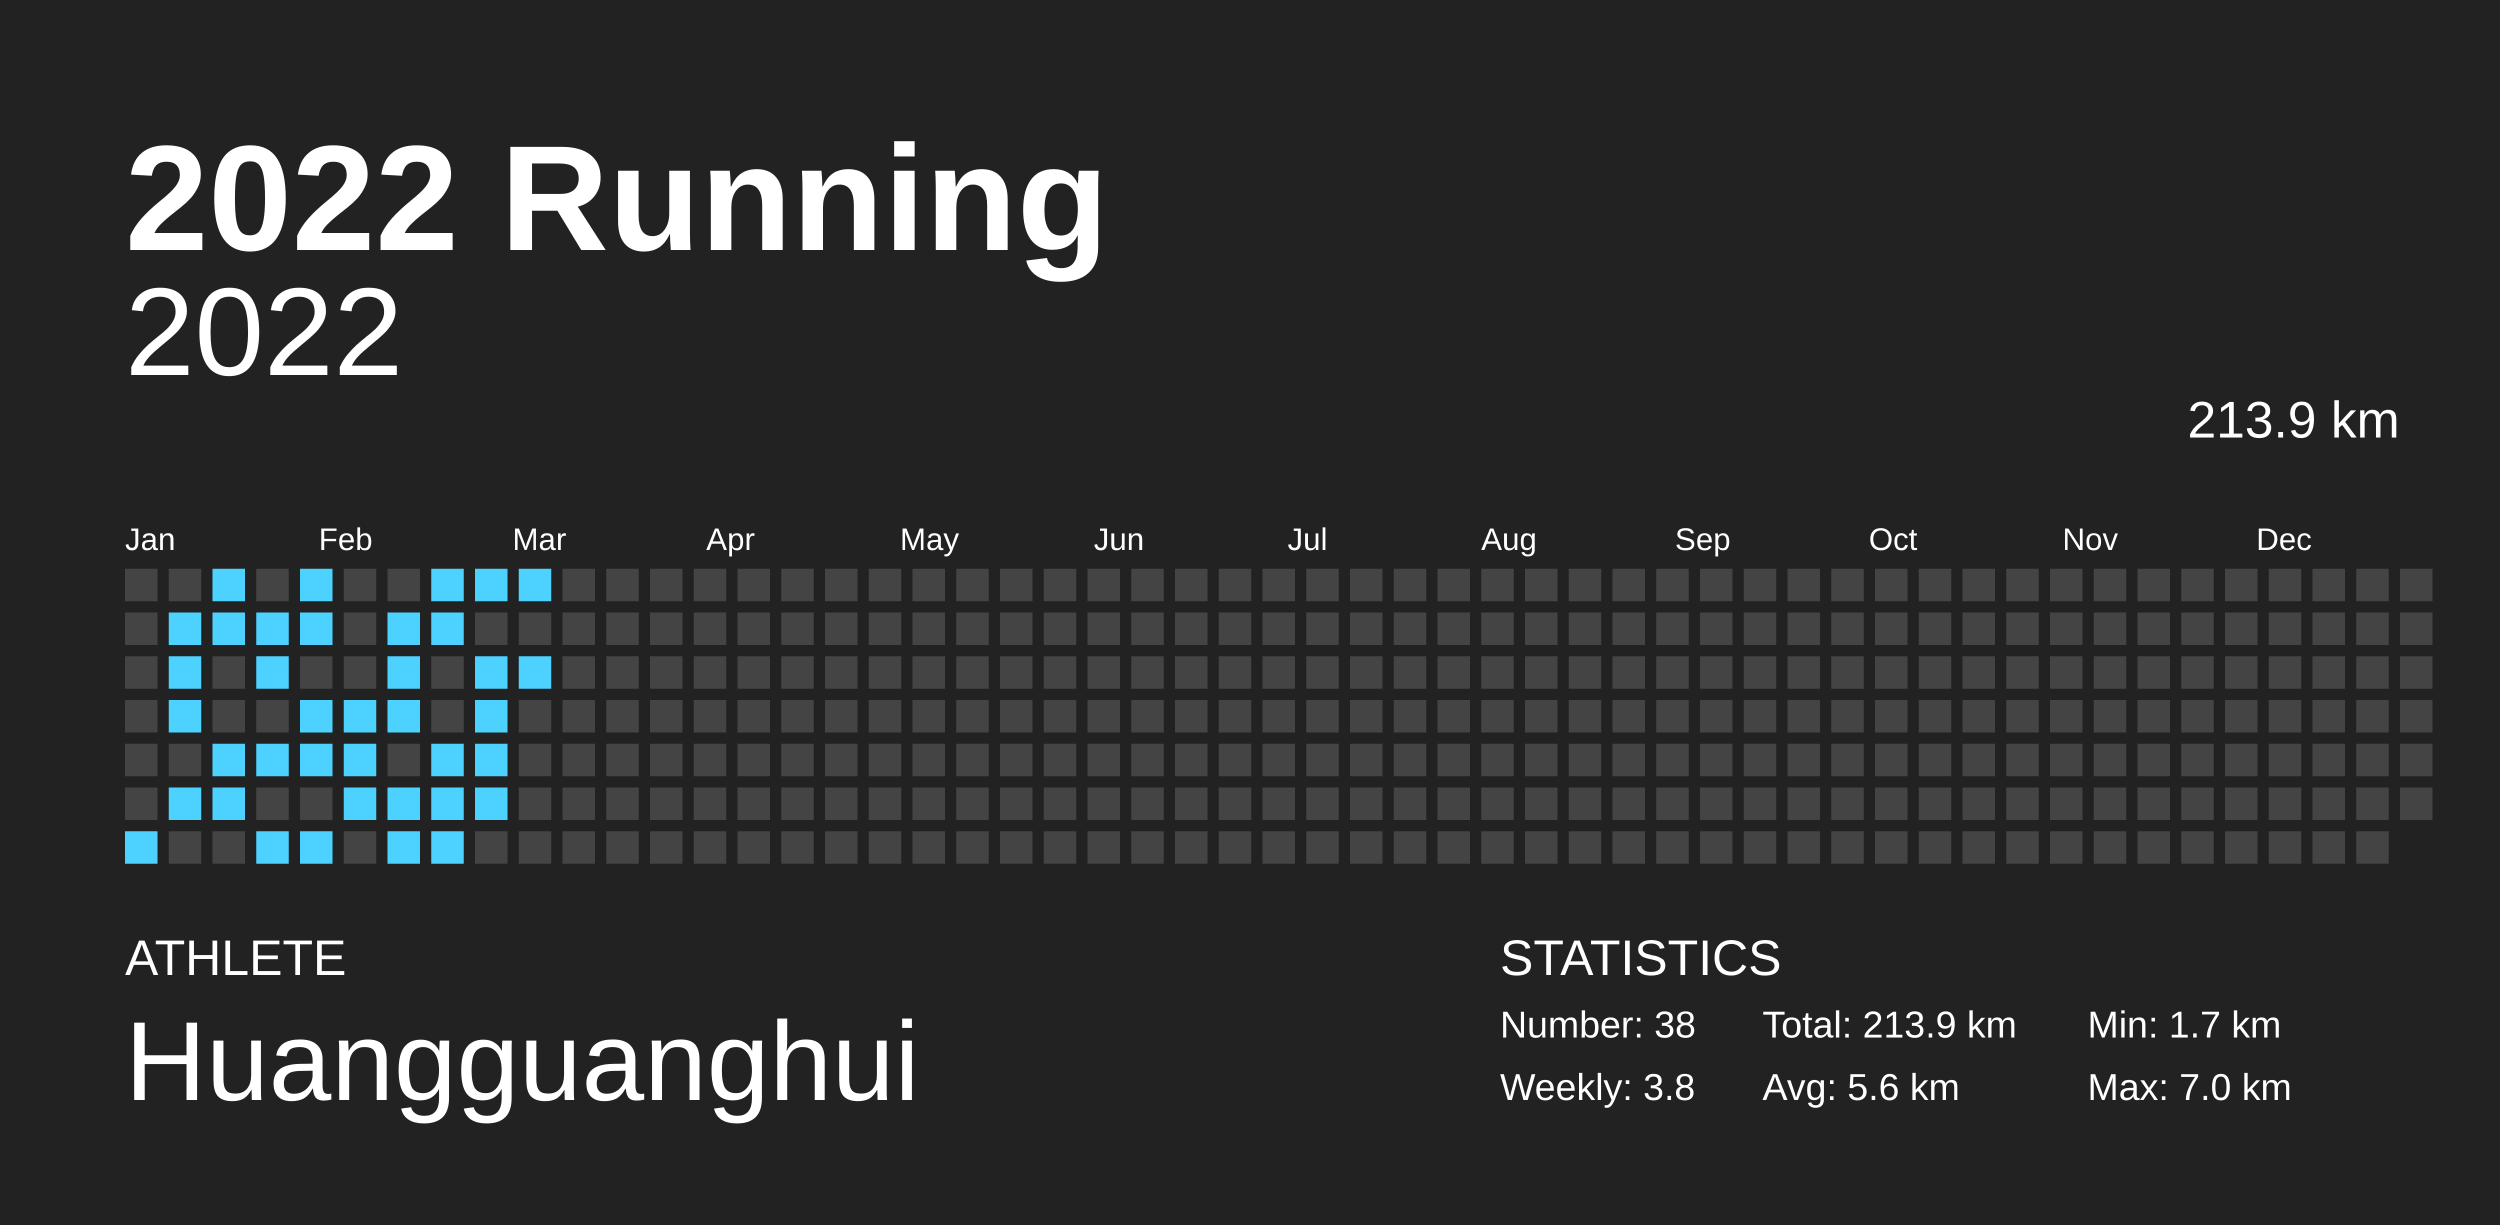
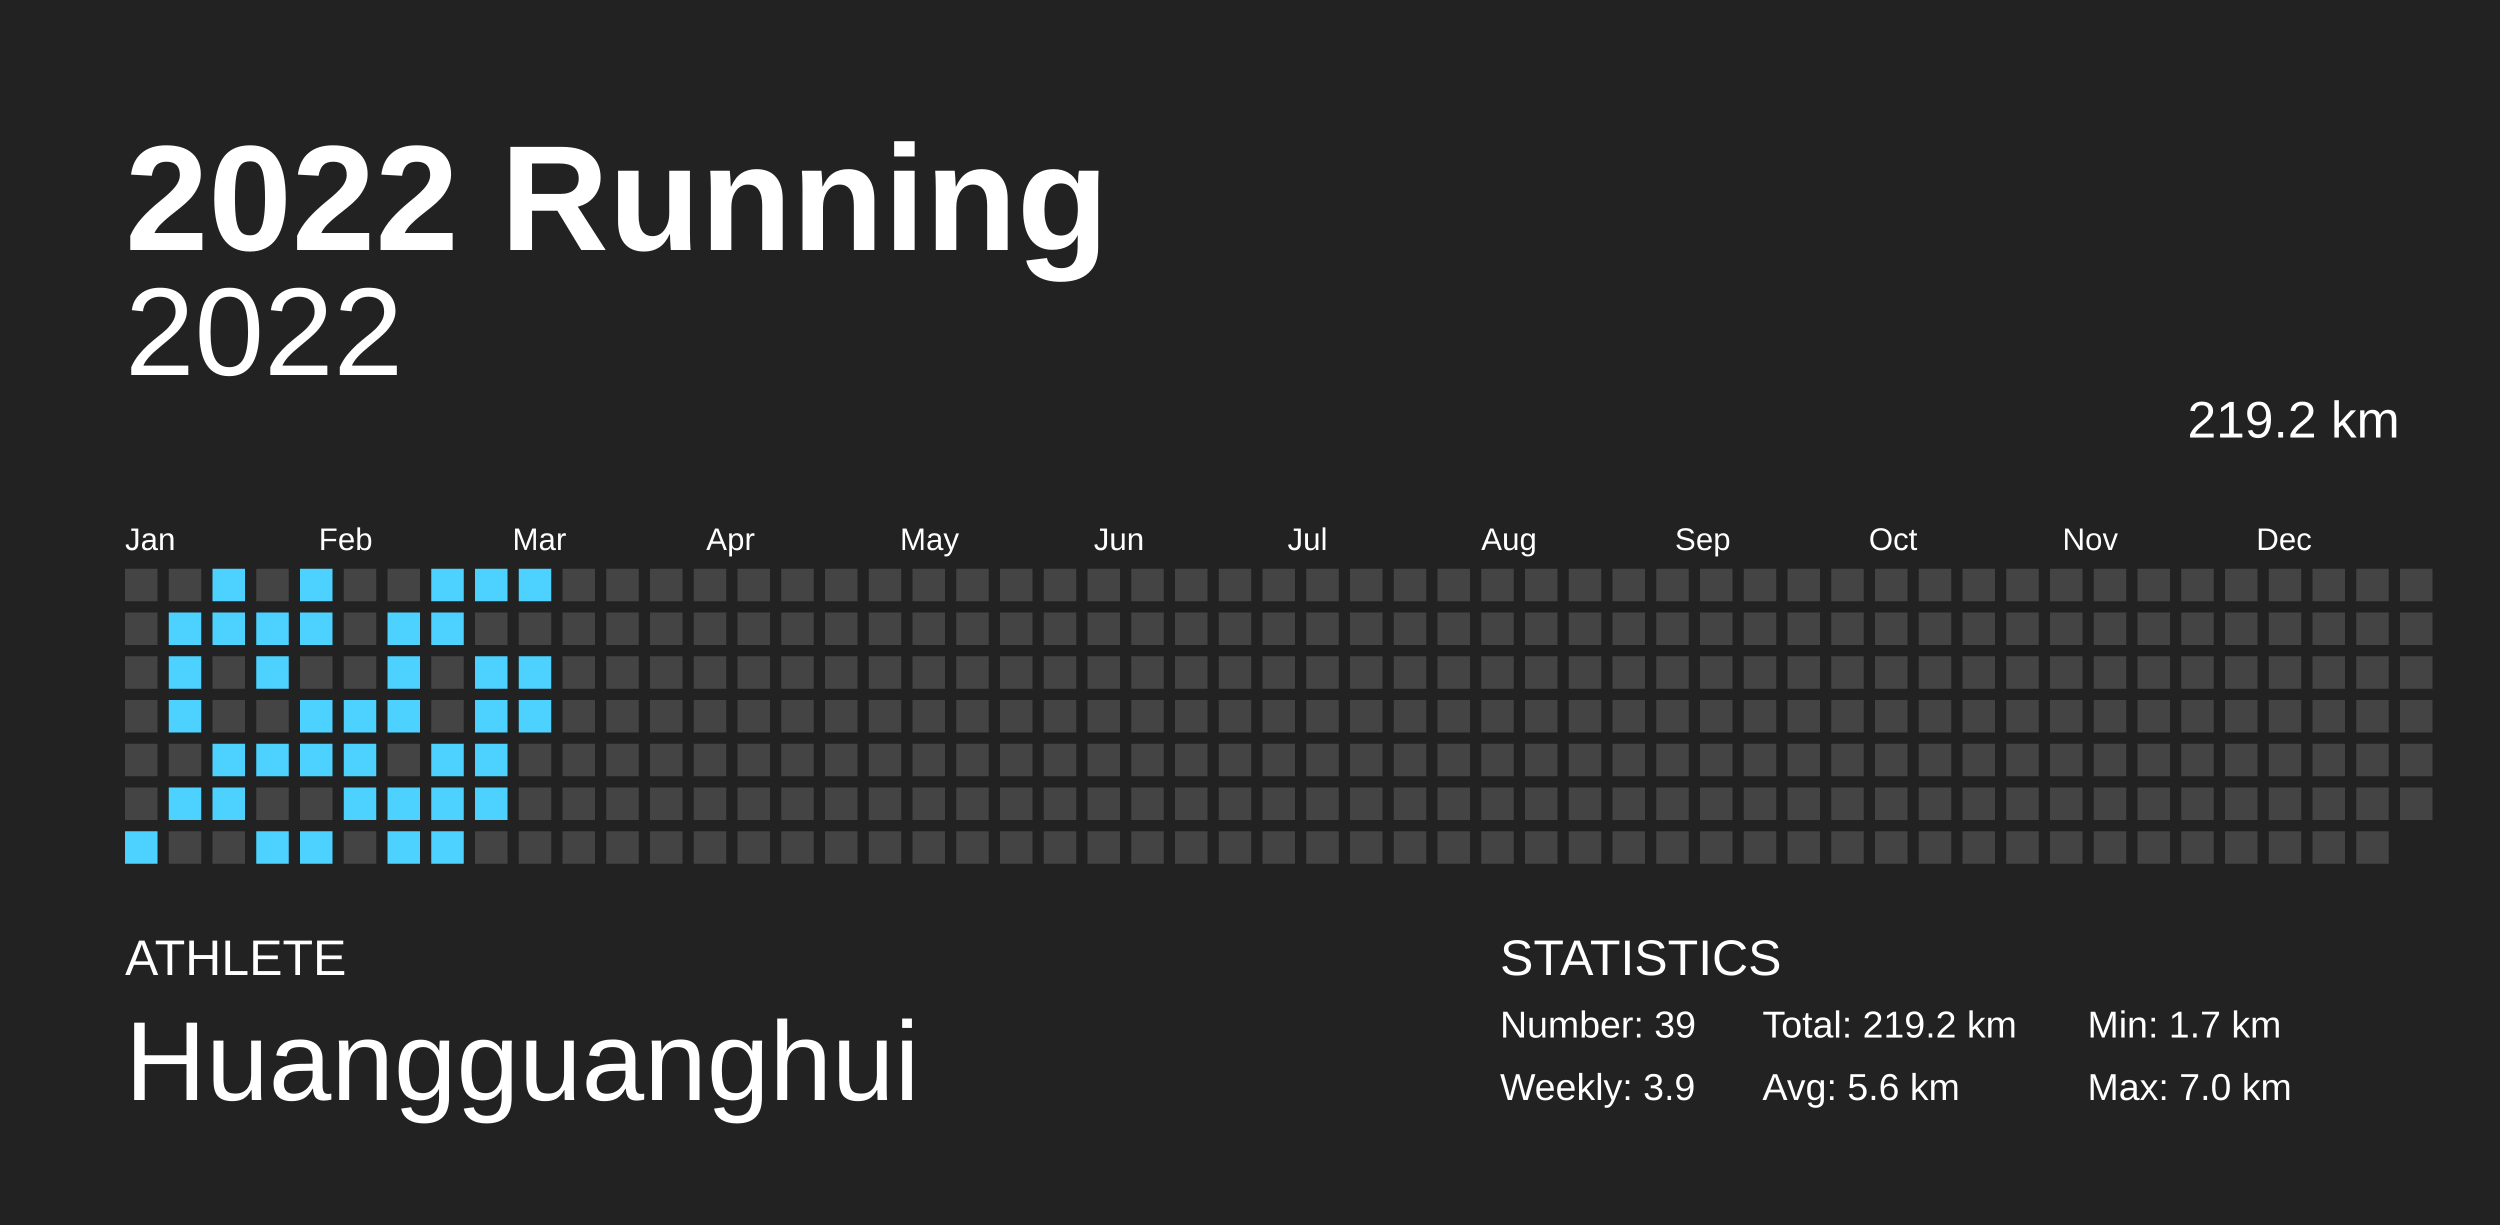
<svg xmlns="http://www.w3.org/2000/svg" baseProfile="full" height="98mm" version="1.1" viewBox="0,0,200,98" width="200mm">
  <defs />
  <rect fill="#222222" height="98" width="200" x="0" y="0" />
  <text fill="#FFFFFF" style="font-size:12px; font-family:Arial; font-weight:bold;" x="10" y="20">2022 Running</text>
  <text fill="#FFFFFF" style="font-size:4px; font-family:Arial" x="10" y="78">ATHLETE</text>
  <text fill="#FFFFFF" style="font-size:9px; font-family:Arial" x="10" y="88">Huangguanghui</text>
  <text fill="#FFFFFF" style="font-size:4px; font-family:Arial" x="120" y="78">STATISTICS</text>
-   <text fill="#FFFFFF" style="font-size:3px; font-family:Arial" x="120" y="83">Number: 38</text>
-   <text fill="#FFFFFF" style="font-size:3px; font-family:Arial" x="120" y="88">Weekly: 3.8</text>
-   <text fill="#FFFFFF" style="font-size:3px; font-family:Arial" x="141" y="83">Total: 213.9 km</text>
+   <text fill="#FFFFFF" style="font-size:3px; font-family:Arial" x="120" y="83">Number: 39</text>
+   <text fill="#FFFFFF" style="font-size:3px; font-family:Arial" x="120" y="88">Weekly: 3.9</text>
+   <text fill="#FFFFFF" style="font-size:3px; font-family:Arial" x="141" y="83">Total: 219.2 km</text>
  <text fill="#FFFFFF" style="font-size:3px; font-family:Arial" x="141" y="88">Avg: 5.6 km</text>
  <text fill="#FFFFFF" style="font-size:3px; font-family:Arial" x="167" y="83">Min: 1.7 km</text>
  <text fill="#FFFFFF" style="font-size:3px; font-family:Arial" x="167" y="88">Max: 7.0 km</text>
  <text alignment-baseline="hanging" fill="#FFFFFF" style="font-size:10.0px; font-family:Arial;" x="10" y="30">2022</text>
-   <text alignment-baseline="hanging" fill="#FFFFFF" style="font-size:4.125px; font-family:Arial;" x="175" y="35">213.9 km</text>
+   <text alignment-baseline="hanging" fill="#FFFFFF" style="font-size:4.125px; font-family:Arial;" x="175" y="35">219.2 km</text>
  <text fill="#FFFFFF" style="font-size:2.5px; font-family:Arial" x="10.0" y="44">Jan</text>
  <text fill="#FFFFFF" style="font-size:2.5px; font-family:Arial" x="25.5" y="44">Feb</text>
  <text fill="#FFFFFF" style="font-size:2.5px; font-family:Arial" x="41.0" y="44">Mar</text>
  <text fill="#FFFFFF" style="font-size:2.5px; font-family:Arial" x="56.5" y="44">Apr</text>
  <text fill="#FFFFFF" style="font-size:2.5px; font-family:Arial" x="72.0" y="44">May</text>
  <text fill="#FFFFFF" style="font-size:2.5px; font-family:Arial" x="87.5" y="44">Jun</text>
  <text fill="#FFFFFF" style="font-size:2.5px; font-family:Arial" x="103.0" y="44">Jul</text>
  <text fill="#FFFFFF" style="font-size:2.5px; font-family:Arial" x="118.5" y="44">Aug</text>
  <text fill="#FFFFFF" style="font-size:2.5px; font-family:Arial" x="134.0" y="44">Sep</text>
  <text fill="#FFFFFF" style="font-size:2.5px; font-family:Arial" x="149.5" y="44">Oct</text>
  <text fill="#FFFFFF" style="font-size:2.5px; font-family:Arial" x="165.0" y="44">Nov</text>
  <text fill="#FFFFFF" style="font-size:2.5px; font-family:Arial" x="180.5" y="44">Dec</text>
  <rect fill="#444444" height="2.6" width="2.6" x="10.0" y="45.5" />
  <rect fill="#444444" height="2.6" width="2.6" x="10.0" y="49.0" />
  <rect fill="#444444" height="2.6" width="2.6" x="10.0" y="52.5" />
  <rect fill="#444444" height="2.6" width="2.6" x="10.0" y="56.0" />
  <rect fill="#444444" height="2.6" width="2.6" x="10.0" y="59.5" />
  <rect fill="#444444" height="2.6" width="2.6" x="10.0" y="63.0" />
  <rect fill="#4dd2ff" height="2.6" width="2.6" x="10.0" y="66.5" />
  <rect fill="#444444" height="2.6" width="2.6" x="13.5" y="45.5" />
  <rect fill="#4dd2ff" height="2.6" width="2.6" x="13.5" y="49.0" />
  <rect fill="#4dd2ff" height="2.6" width="2.6" x="13.5" y="52.5" />
  <rect fill="#4dd2ff" height="2.6" width="2.6" x="13.5" y="56.0" />
  <rect fill="#444444" height="2.6" width="2.6" x="13.5" y="59.5" />
  <rect fill="#4dd2ff" height="2.6" width="2.6" x="13.5" y="63.0" />
  <rect fill="#444444" height="2.6" width="2.6" x="13.5" y="66.5" />
  <rect fill="#4dd2ff" height="2.6" width="2.6" x="17.0" y="45.5" />
  <rect fill="#4dd2ff" height="2.6" width="2.6" x="17.0" y="49.0" />
  <rect fill="#444444" height="2.6" width="2.6" x="17.0" y="52.5" />
  <rect fill="#444444" height="2.6" width="2.6" x="17.0" y="56.0" />
  <rect fill="#4dd2ff" height="2.6" width="2.6" x="17.0" y="59.5" />
  <rect fill="#4dd2ff" height="2.6" width="2.6" x="17.0" y="63.0" />
  <rect fill="#444444" height="2.6" width="2.6" x="17.0" y="66.5" />
  <rect fill="#444444" height="2.6" width="2.6" x="20.5" y="45.5" />
  <rect fill="#4dd2ff" height="2.6" width="2.6" x="20.5" y="49.0" />
  <rect fill="#4dd2ff" height="2.6" width="2.6" x="20.5" y="52.5" />
  <rect fill="#444444" height="2.6" width="2.6" x="20.5" y="56.0" />
  <rect fill="#4dd2ff" height="2.6" width="2.6" x="20.5" y="59.5" />
  <rect fill="#444444" height="2.6" width="2.6" x="20.5" y="63.0" />
  <rect fill="#4dd2ff" height="2.6" width="2.6" x="20.5" y="66.5" />
  <rect fill="#4dd2ff" height="2.6" width="2.6" x="24.0" y="45.5" />
  <rect fill="#4dd2ff" height="2.6" width="2.6" x="24.0" y="49.0" />
  <rect fill="#444444" height="2.6" width="2.6" x="24.0" y="52.5" />
  <rect fill="#4dd2ff" height="2.6" width="2.6" x="24.0" y="56.0" />
  <rect fill="#4dd2ff" height="2.6" width="2.6" x="24.0" y="59.5" />
  <rect fill="#444444" height="2.6" width="2.6" x="24.0" y="63.0" />
  <rect fill="#4dd2ff" height="2.6" width="2.6" x="24.0" y="66.5" />
  <rect fill="#444444" height="2.6" width="2.6" x="27.5" y="45.5" />
  <rect fill="#444444" height="2.6" width="2.6" x="27.5" y="49.0" />
  <rect fill="#444444" height="2.6" width="2.6" x="27.5" y="52.5" />
  <rect fill="#4dd2ff" height="2.6" width="2.6" x="27.5" y="56.0" />
  <rect fill="#4dd2ff" height="2.6" width="2.6" x="27.5" y="59.5" />
  <rect fill="#4dd2ff" height="2.6" width="2.6" x="27.5" y="63.0" />
  <rect fill="#444444" height="2.6" width="2.6" x="27.5" y="66.5" />
  <rect fill="#444444" height="2.6" width="2.6" x="31.0" y="45.5" />
  <rect fill="#4dd2ff" height="2.6" width="2.6" x="31.0" y="49.0" />
  <rect fill="#4dd2ff" height="2.6" width="2.6" x="31.0" y="52.5" />
  <rect fill="#4dd2ff" height="2.6" width="2.6" x="31.0" y="56.0" />
  <rect fill="#444444" height="2.6" width="2.6" x="31.0" y="59.5" />
  <rect fill="#4dd2ff" height="2.6" width="2.6" x="31.0" y="63.0" />
  <rect fill="#4dd2ff" height="2.6" width="2.6" x="31.0" y="66.5" />
  <rect fill="#4dd2ff" height="2.6" width="2.6" x="34.5" y="45.5" />
  <rect fill="#4dd2ff" height="2.6" width="2.6" x="34.5" y="49.0" />
  <rect fill="#444444" height="2.6" width="2.6" x="34.5" y="52.5" />
  <rect fill="#444444" height="2.6" width="2.6" x="34.5" y="56.0" />
  <rect fill="#4dd2ff" height="2.6" width="2.6" x="34.5" y="59.5" />
  <rect fill="#4dd2ff" height="2.6" width="2.6" x="34.5" y="63.0" />
  <rect fill="#4dd2ff" height="2.6" width="2.6" x="34.5" y="66.5" />
  <rect fill="#4dd2ff" height="2.6" width="2.6" x="38.0" y="45.5" />
  <rect fill="#444444" height="2.6" width="2.6" x="38.0" y="49.0" />
  <rect fill="#4dd2ff" height="2.6" width="2.6" x="38.0" y="52.5" />
  <rect fill="#4dd2ff" height="2.6" width="2.6" x="38.0" y="56.0" />
  <rect fill="#4dd2ff" height="2.6" width="2.6" x="38.0" y="59.5" />
  <rect fill="#4dd2ff" height="2.6" width="2.6" x="38.0" y="63.0" />
  <rect fill="#444444" height="2.6" width="2.6" x="38.0" y="66.5" />
  <rect fill="#4dd2ff" height="2.6" width="2.6" x="41.5" y="45.5" />
  <rect fill="#444444" height="2.6" width="2.6" x="41.5" y="49.0" />
  <rect fill="#4dd2ff" height="2.6" width="2.6" x="41.5" y="52.5" />
-   <rect fill="#444444" height="2.6" width="2.6" x="41.5" y="56.0" />
+   <rect fill="#4dd2ff" height="2.6" width="2.6" x="41.5" y="56.0" />
  <rect fill="#444444" height="2.6" width="2.6" x="41.5" y="59.5" />
  <rect fill="#444444" height="2.6" width="2.6" x="41.5" y="63.0" />
  <rect fill="#444444" height="2.6" width="2.6" x="41.5" y="66.5" />
  <rect fill="#444444" height="2.6" width="2.6" x="45.0" y="45.5" />
  <rect fill="#444444" height="2.6" width="2.6" x="45.0" y="49.0" />
  <rect fill="#444444" height="2.6" width="2.6" x="45.0" y="52.5" />
  <rect fill="#444444" height="2.6" width="2.6" x="45.0" y="56.0" />
  <rect fill="#444444" height="2.6" width="2.6" x="45.0" y="59.5" />
  <rect fill="#444444" height="2.6" width="2.6" x="45.0" y="63.0" />
  <rect fill="#444444" height="2.6" width="2.6" x="45.0" y="66.5" />
  <rect fill="#444444" height="2.6" width="2.6" x="48.5" y="45.5" />
  <rect fill="#444444" height="2.6" width="2.6" x="48.5" y="49.0" />
  <rect fill="#444444" height="2.6" width="2.6" x="48.5" y="52.5" />
  <rect fill="#444444" height="2.6" width="2.6" x="48.5" y="56.0" />
  <rect fill="#444444" height="2.6" width="2.6" x="48.5" y="59.5" />
  <rect fill="#444444" height="2.6" width="2.6" x="48.5" y="63.0" />
  <rect fill="#444444" height="2.6" width="2.6" x="48.5" y="66.5" />
  <rect fill="#444444" height="2.6" width="2.6" x="52.0" y="45.5" />
  <rect fill="#444444" height="2.6" width="2.6" x="52.0" y="49.0" />
  <rect fill="#444444" height="2.6" width="2.6" x="52.0" y="52.5" />
  <rect fill="#444444" height="2.6" width="2.6" x="52.0" y="56.0" />
  <rect fill="#444444" height="2.6" width="2.6" x="52.0" y="59.5" />
  <rect fill="#444444" height="2.6" width="2.6" x="52.0" y="63.0" />
  <rect fill="#444444" height="2.6" width="2.6" x="52.0" y="66.5" />
  <rect fill="#444444" height="2.6" width="2.6" x="55.5" y="45.5" />
  <rect fill="#444444" height="2.6" width="2.6" x="55.5" y="49.0" />
  <rect fill="#444444" height="2.6" width="2.6" x="55.5" y="52.5" />
  <rect fill="#444444" height="2.6" width="2.6" x="55.5" y="56.0" />
  <rect fill="#444444" height="2.6" width="2.6" x="55.5" y="59.5" />
  <rect fill="#444444" height="2.6" width="2.6" x="55.5" y="63.0" />
  <rect fill="#444444" height="2.6" width="2.6" x="55.5" y="66.5" />
  <rect fill="#444444" height="2.6" width="2.6" x="59.0" y="45.5" />
  <rect fill="#444444" height="2.6" width="2.6" x="59.0" y="49.0" />
  <rect fill="#444444" height="2.6" width="2.6" x="59.0" y="52.5" />
  <rect fill="#444444" height="2.6" width="2.6" x="59.0" y="56.0" />
  <rect fill="#444444" height="2.6" width="2.6" x="59.0" y="59.5" />
  <rect fill="#444444" height="2.6" width="2.6" x="59.0" y="63.0" />
  <rect fill="#444444" height="2.6" width="2.6" x="59.0" y="66.5" />
  <rect fill="#444444" height="2.6" width="2.6" x="62.5" y="45.5" />
  <rect fill="#444444" height="2.6" width="2.6" x="62.5" y="49.0" />
  <rect fill="#444444" height="2.6" width="2.6" x="62.5" y="52.5" />
  <rect fill="#444444" height="2.6" width="2.6" x="62.5" y="56.0" />
  <rect fill="#444444" height="2.6" width="2.6" x="62.5" y="59.5" />
  <rect fill="#444444" height="2.6" width="2.6" x="62.5" y="63.0" />
  <rect fill="#444444" height="2.6" width="2.6" x="62.5" y="66.5" />
  <rect fill="#444444" height="2.6" width="2.6" x="66.0" y="45.5" />
  <rect fill="#444444" height="2.6" width="2.6" x="66.0" y="49.0" />
  <rect fill="#444444" height="2.6" width="2.6" x="66.0" y="52.5" />
  <rect fill="#444444" height="2.6" width="2.6" x="66.0" y="56.0" />
  <rect fill="#444444" height="2.6" width="2.6" x="66.0" y="59.5" />
  <rect fill="#444444" height="2.6" width="2.6" x="66.0" y="63.0" />
  <rect fill="#444444" height="2.6" width="2.6" x="66.0" y="66.5" />
  <rect fill="#444444" height="2.6" width="2.6" x="69.5" y="45.5" />
  <rect fill="#444444" height="2.6" width="2.6" x="69.5" y="49.0" />
  <rect fill="#444444" height="2.6" width="2.6" x="69.5" y="52.5" />
  <rect fill="#444444" height="2.6" width="2.6" x="69.5" y="56.0" />
  <rect fill="#444444" height="2.6" width="2.6" x="69.5" y="59.5" />
  <rect fill="#444444" height="2.6" width="2.6" x="69.5" y="63.0" />
  <rect fill="#444444" height="2.6" width="2.6" x="69.5" y="66.5" />
  <rect fill="#444444" height="2.6" width="2.6" x="73.0" y="45.5" />
  <rect fill="#444444" height="2.6" width="2.6" x="73.0" y="49.0" />
  <rect fill="#444444" height="2.6" width="2.6" x="73.0" y="52.5" />
  <rect fill="#444444" height="2.6" width="2.6" x="73.0" y="56.0" />
  <rect fill="#444444" height="2.6" width="2.6" x="73.0" y="59.5" />
  <rect fill="#444444" height="2.6" width="2.6" x="73.0" y="63.0" />
  <rect fill="#444444" height="2.6" width="2.6" x="73.0" y="66.5" />
  <rect fill="#444444" height="2.6" width="2.6" x="76.5" y="45.5" />
  <rect fill="#444444" height="2.6" width="2.6" x="76.5" y="49.0" />
  <rect fill="#444444" height="2.6" width="2.6" x="76.5" y="52.5" />
  <rect fill="#444444" height="2.6" width="2.6" x="76.5" y="56.0" />
  <rect fill="#444444" height="2.6" width="2.6" x="76.5" y="59.5" />
  <rect fill="#444444" height="2.6" width="2.6" x="76.5" y="63.0" />
  <rect fill="#444444" height="2.6" width="2.6" x="76.5" y="66.5" />
  <rect fill="#444444" height="2.6" width="2.6" x="80.0" y="45.5" />
  <rect fill="#444444" height="2.6" width="2.6" x="80.0" y="49.0" />
  <rect fill="#444444" height="2.6" width="2.6" x="80.0" y="52.5" />
  <rect fill="#444444" height="2.6" width="2.6" x="80.0" y="56.0" />
  <rect fill="#444444" height="2.6" width="2.6" x="80.0" y="59.5" />
  <rect fill="#444444" height="2.6" width="2.6" x="80.0" y="63.0" />
  <rect fill="#444444" height="2.6" width="2.6" x="80.0" y="66.5" />
  <rect fill="#444444" height="2.6" width="2.6" x="83.5" y="45.5" />
  <rect fill="#444444" height="2.6" width="2.6" x="83.5" y="49.0" />
  <rect fill="#444444" height="2.6" width="2.6" x="83.5" y="52.5" />
  <rect fill="#444444" height="2.6" width="2.6" x="83.5" y="56.0" />
  <rect fill="#444444" height="2.6" width="2.6" x="83.5" y="59.5" />
  <rect fill="#444444" height="2.6" width="2.6" x="83.5" y="63.0" />
  <rect fill="#444444" height="2.6" width="2.6" x="83.5" y="66.5" />
  <rect fill="#444444" height="2.6" width="2.6" x="87.0" y="45.5" />
  <rect fill="#444444" height="2.6" width="2.6" x="87.0" y="49.0" />
  <rect fill="#444444" height="2.6" width="2.6" x="87.0" y="52.5" />
  <rect fill="#444444" height="2.6" width="2.6" x="87.0" y="56.0" />
  <rect fill="#444444" height="2.6" width="2.6" x="87.0" y="59.5" />
  <rect fill="#444444" height="2.6" width="2.6" x="87.0" y="63.0" />
  <rect fill="#444444" height="2.6" width="2.6" x="87.0" y="66.5" />
  <rect fill="#444444" height="2.6" width="2.6" x="90.5" y="45.5" />
  <rect fill="#444444" height="2.6" width="2.6" x="90.5" y="49.0" />
  <rect fill="#444444" height="2.6" width="2.6" x="90.5" y="52.5" />
  <rect fill="#444444" height="2.6" width="2.6" x="90.5" y="56.0" />
  <rect fill="#444444" height="2.6" width="2.6" x="90.5" y="59.5" />
  <rect fill="#444444" height="2.6" width="2.6" x="90.5" y="63.0" />
  <rect fill="#444444" height="2.6" width="2.6" x="90.5" y="66.5" />
  <rect fill="#444444" height="2.6" width="2.6" x="94.0" y="45.5" />
  <rect fill="#444444" height="2.6" width="2.6" x="94.0" y="49.0" />
  <rect fill="#444444" height="2.6" width="2.6" x="94.0" y="52.5" />
  <rect fill="#444444" height="2.6" width="2.6" x="94.0" y="56.0" />
  <rect fill="#444444" height="2.6" width="2.6" x="94.0" y="59.5" />
  <rect fill="#444444" height="2.6" width="2.6" x="94.0" y="63.0" />
  <rect fill="#444444" height="2.6" width="2.6" x="94.0" y="66.5" />
  <rect fill="#444444" height="2.6" width="2.6" x="97.5" y="45.5" />
  <rect fill="#444444" height="2.6" width="2.6" x="97.5" y="49.0" />
  <rect fill="#444444" height="2.6" width="2.6" x="97.5" y="52.5" />
  <rect fill="#444444" height="2.6" width="2.6" x="97.5" y="56.0" />
  <rect fill="#444444" height="2.6" width="2.6" x="97.5" y="59.5" />
  <rect fill="#444444" height="2.6" width="2.6" x="97.5" y="63.0" />
  <rect fill="#444444" height="2.6" width="2.6" x="97.5" y="66.5" />
  <rect fill="#444444" height="2.6" width="2.6" x="101.0" y="45.5" />
  <rect fill="#444444" height="2.6" width="2.6" x="101.0" y="49.0" />
  <rect fill="#444444" height="2.6" width="2.6" x="101.0" y="52.5" />
  <rect fill="#444444" height="2.6" width="2.6" x="101.0" y="56.0" />
  <rect fill="#444444" height="2.6" width="2.6" x="101.0" y="59.5" />
  <rect fill="#444444" height="2.6" width="2.6" x="101.0" y="63.0" />
  <rect fill="#444444" height="2.6" width="2.6" x="101.0" y="66.5" />
  <rect fill="#444444" height="2.6" width="2.6" x="104.5" y="45.5" />
  <rect fill="#444444" height="2.6" width="2.6" x="104.5" y="49.0" />
  <rect fill="#444444" height="2.6" width="2.6" x="104.5" y="52.5" />
  <rect fill="#444444" height="2.6" width="2.6" x="104.5" y="56.0" />
  <rect fill="#444444" height="2.6" width="2.6" x="104.5" y="59.5" />
  <rect fill="#444444" height="2.6" width="2.6" x="104.5" y="63.0" />
  <rect fill="#444444" height="2.6" width="2.6" x="104.5" y="66.5" />
  <rect fill="#444444" height="2.6" width="2.6" x="108.0" y="45.5" />
  <rect fill="#444444" height="2.6" width="2.6" x="108.0" y="49.0" />
  <rect fill="#444444" height="2.6" width="2.6" x="108.0" y="52.5" />
  <rect fill="#444444" height="2.6" width="2.6" x="108.0" y="56.0" />
  <rect fill="#444444" height="2.6" width="2.6" x="108.0" y="59.5" />
  <rect fill="#444444" height="2.6" width="2.6" x="108.0" y="63.0" />
  <rect fill="#444444" height="2.6" width="2.6" x="108.0" y="66.5" />
  <rect fill="#444444" height="2.6" width="2.6" x="111.5" y="45.5" />
  <rect fill="#444444" height="2.6" width="2.6" x="111.5" y="49.0" />
  <rect fill="#444444" height="2.6" width="2.6" x="111.5" y="52.5" />
  <rect fill="#444444" height="2.6" width="2.6" x="111.5" y="56.0" />
  <rect fill="#444444" height="2.6" width="2.6" x="111.5" y="59.5" />
  <rect fill="#444444" height="2.6" width="2.6" x="111.5" y="63.0" />
  <rect fill="#444444" height="2.6" width="2.6" x="111.5" y="66.5" />
  <rect fill="#444444" height="2.6" width="2.6" x="115.0" y="45.5" />
  <rect fill="#444444" height="2.6" width="2.6" x="115.0" y="49.0" />
  <rect fill="#444444" height="2.6" width="2.6" x="115.0" y="52.5" />
  <rect fill="#444444" height="2.6" width="2.6" x="115.0" y="56.0" />
  <rect fill="#444444" height="2.6" width="2.6" x="115.0" y="59.5" />
  <rect fill="#444444" height="2.6" width="2.6" x="115.0" y="63.0" />
  <rect fill="#444444" height="2.6" width="2.6" x="115.0" y="66.5" />
  <rect fill="#444444" height="2.6" width="2.6" x="118.5" y="45.5" />
  <rect fill="#444444" height="2.6" width="2.6" x="118.5" y="49.0" />
  <rect fill="#444444" height="2.6" width="2.6" x="118.5" y="52.5" />
  <rect fill="#444444" height="2.6" width="2.6" x="118.5" y="56.0" />
  <rect fill="#444444" height="2.6" width="2.6" x="118.5" y="59.5" />
  <rect fill="#444444" height="2.6" width="2.6" x="118.5" y="63.0" />
  <rect fill="#444444" height="2.6" width="2.6" x="118.5" y="66.5" />
  <rect fill="#444444" height="2.6" width="2.6" x="122.0" y="45.5" />
  <rect fill="#444444" height="2.6" width="2.6" x="122.0" y="49.0" />
  <rect fill="#444444" height="2.6" width="2.6" x="122.0" y="52.5" />
  <rect fill="#444444" height="2.6" width="2.6" x="122.0" y="56.0" />
  <rect fill="#444444" height="2.6" width="2.6" x="122.0" y="59.5" />
  <rect fill="#444444" height="2.6" width="2.6" x="122.0" y="63.0" />
  <rect fill="#444444" height="2.6" width="2.6" x="122.0" y="66.5" />
  <rect fill="#444444" height="2.6" width="2.6" x="125.5" y="45.5" />
  <rect fill="#444444" height="2.6" width="2.6" x="125.5" y="49.0" />
  <rect fill="#444444" height="2.6" width="2.6" x="125.5" y="52.5" />
  <rect fill="#444444" height="2.6" width="2.6" x="125.5" y="56.0" />
  <rect fill="#444444" height="2.6" width="2.6" x="125.5" y="59.5" />
  <rect fill="#444444" height="2.6" width="2.6" x="125.5" y="63.0" />
  <rect fill="#444444" height="2.6" width="2.6" x="125.5" y="66.5" />
  <rect fill="#444444" height="2.6" width="2.6" x="129.0" y="45.5" />
  <rect fill="#444444" height="2.6" width="2.6" x="129.0" y="49.0" />
  <rect fill="#444444" height="2.6" width="2.6" x="129.0" y="52.5" />
  <rect fill="#444444" height="2.6" width="2.6" x="129.0" y="56.0" />
  <rect fill="#444444" height="2.6" width="2.6" x="129.0" y="59.5" />
  <rect fill="#444444" height="2.6" width="2.6" x="129.0" y="63.0" />
  <rect fill="#444444" height="2.6" width="2.6" x="129.0" y="66.5" />
  <rect fill="#444444" height="2.6" width="2.6" x="132.5" y="45.5" />
  <rect fill="#444444" height="2.6" width="2.6" x="132.5" y="49.0" />
  <rect fill="#444444" height="2.6" width="2.6" x="132.5" y="52.5" />
  <rect fill="#444444" height="2.6" width="2.6" x="132.5" y="56.0" />
  <rect fill="#444444" height="2.6" width="2.6" x="132.5" y="59.5" />
  <rect fill="#444444" height="2.6" width="2.6" x="132.5" y="63.0" />
  <rect fill="#444444" height="2.6" width="2.6" x="132.5" y="66.5" />
  <rect fill="#444444" height="2.6" width="2.6" x="136.0" y="45.5" />
  <rect fill="#444444" height="2.6" width="2.6" x="136.0" y="49.0" />
  <rect fill="#444444" height="2.6" width="2.6" x="136.0" y="52.5" />
  <rect fill="#444444" height="2.6" width="2.6" x="136.0" y="56.0" />
  <rect fill="#444444" height="2.6" width="2.6" x="136.0" y="59.5" />
  <rect fill="#444444" height="2.6" width="2.6" x="136.0" y="63.0" />
  <rect fill="#444444" height="2.6" width="2.6" x="136.0" y="66.5" />
  <rect fill="#444444" height="2.6" width="2.6" x="139.5" y="45.5" />
  <rect fill="#444444" height="2.6" width="2.6" x="139.5" y="49.0" />
  <rect fill="#444444" height="2.6" width="2.6" x="139.5" y="52.5" />
  <rect fill="#444444" height="2.6" width="2.6" x="139.5" y="56.0" />
  <rect fill="#444444" height="2.6" width="2.6" x="139.5" y="59.5" />
  <rect fill="#444444" height="2.6" width="2.6" x="139.5" y="63.0" />
  <rect fill="#444444" height="2.6" width="2.6" x="139.5" y="66.5" />
  <rect fill="#444444" height="2.6" width="2.6" x="143.0" y="45.5" />
  <rect fill="#444444" height="2.6" width="2.6" x="143.0" y="49.0" />
  <rect fill="#444444" height="2.6" width="2.6" x="143.0" y="52.5" />
  <rect fill="#444444" height="2.6" width="2.6" x="143.0" y="56.0" />
  <rect fill="#444444" height="2.6" width="2.6" x="143.0" y="59.5" />
  <rect fill="#444444" height="2.6" width="2.6" x="143.0" y="63.0" />
  <rect fill="#444444" height="2.6" width="2.6" x="143.0" y="66.5" />
  <rect fill="#444444" height="2.6" width="2.6" x="146.5" y="45.5" />
  <rect fill="#444444" height="2.6" width="2.6" x="146.5" y="49.0" />
  <rect fill="#444444" height="2.6" width="2.6" x="146.5" y="52.5" />
  <rect fill="#444444" height="2.6" width="2.6" x="146.5" y="56.0" />
  <rect fill="#444444" height="2.6" width="2.6" x="146.5" y="59.5" />
  <rect fill="#444444" height="2.6" width="2.6" x="146.5" y="63.0" />
  <rect fill="#444444" height="2.6" width="2.6" x="146.5" y="66.5" />
  <rect fill="#444444" height="2.6" width="2.6" x="150.0" y="45.5" />
  <rect fill="#444444" height="2.6" width="2.6" x="150.0" y="49.0" />
  <rect fill="#444444" height="2.6" width="2.6" x="150.0" y="52.5" />
  <rect fill="#444444" height="2.6" width="2.6" x="150.0" y="56.0" />
  <rect fill="#444444" height="2.6" width="2.6" x="150.0" y="59.5" />
  <rect fill="#444444" height="2.6" width="2.6" x="150.0" y="63.0" />
  <rect fill="#444444" height="2.6" width="2.6" x="150.0" y="66.5" />
  <rect fill="#444444" height="2.6" width="2.6" x="153.5" y="45.5" />
  <rect fill="#444444" height="2.6" width="2.6" x="153.5" y="49.0" />
  <rect fill="#444444" height="2.6" width="2.6" x="153.5" y="52.5" />
  <rect fill="#444444" height="2.6" width="2.6" x="153.5" y="56.0" />
  <rect fill="#444444" height="2.6" width="2.6" x="153.5" y="59.5" />
  <rect fill="#444444" height="2.6" width="2.6" x="153.5" y="63.0" />
  <rect fill="#444444" height="2.6" width="2.6" x="153.5" y="66.5" />
  <rect fill="#444444" height="2.6" width="2.6" x="157.0" y="45.5" />
  <rect fill="#444444" height="2.6" width="2.6" x="157.0" y="49.0" />
  <rect fill="#444444" height="2.6" width="2.6" x="157.0" y="52.5" />
  <rect fill="#444444" height="2.6" width="2.6" x="157.0" y="56.0" />
  <rect fill="#444444" height="2.6" width="2.6" x="157.0" y="59.5" />
  <rect fill="#444444" height="2.6" width="2.6" x="157.0" y="63.0" />
  <rect fill="#444444" height="2.6" width="2.6" x="157.0" y="66.5" />
  <rect fill="#444444" height="2.6" width="2.6" x="160.5" y="45.5" />
  <rect fill="#444444" height="2.6" width="2.6" x="160.5" y="49.0" />
  <rect fill="#444444" height="2.6" width="2.6" x="160.5" y="52.5" />
  <rect fill="#444444" height="2.6" width="2.6" x="160.5" y="56.0" />
  <rect fill="#444444" height="2.6" width="2.6" x="160.5" y="59.5" />
  <rect fill="#444444" height="2.6" width="2.6" x="160.5" y="63.0" />
  <rect fill="#444444" height="2.6" width="2.6" x="160.5" y="66.5" />
  <rect fill="#444444" height="2.6" width="2.6" x="164.0" y="45.5" />
  <rect fill="#444444" height="2.6" width="2.6" x="164.0" y="49.0" />
  <rect fill="#444444" height="2.6" width="2.6" x="164.0" y="52.5" />
  <rect fill="#444444" height="2.6" width="2.6" x="164.0" y="56.0" />
  <rect fill="#444444" height="2.6" width="2.6" x="164.0" y="59.5" />
  <rect fill="#444444" height="2.6" width="2.6" x="164.0" y="63.0" />
  <rect fill="#444444" height="2.6" width="2.6" x="164.0" y="66.5" />
  <rect fill="#444444" height="2.6" width="2.6" x="167.5" y="45.5" />
  <rect fill="#444444" height="2.6" width="2.6" x="167.5" y="49.0" />
  <rect fill="#444444" height="2.6" width="2.6" x="167.5" y="52.5" />
  <rect fill="#444444" height="2.6" width="2.6" x="167.5" y="56.0" />
  <rect fill="#444444" height="2.6" width="2.6" x="167.5" y="59.5" />
  <rect fill="#444444" height="2.6" width="2.6" x="167.5" y="63.0" />
  <rect fill="#444444" height="2.6" width="2.6" x="167.5" y="66.5" />
  <rect fill="#444444" height="2.6" width="2.6" x="171.0" y="45.5" />
  <rect fill="#444444" height="2.6" width="2.6" x="171.0" y="49.0" />
  <rect fill="#444444" height="2.6" width="2.6" x="171.0" y="52.5" />
  <rect fill="#444444" height="2.6" width="2.6" x="171.0" y="56.0" />
  <rect fill="#444444" height="2.6" width="2.6" x="171.0" y="59.5" />
  <rect fill="#444444" height="2.6" width="2.6" x="171.0" y="63.0" />
  <rect fill="#444444" height="2.6" width="2.6" x="171.0" y="66.5" />
  <rect fill="#444444" height="2.6" width="2.6" x="174.5" y="45.5" />
  <rect fill="#444444" height="2.6" width="2.6" x="174.5" y="49.0" />
  <rect fill="#444444" height="2.6" width="2.6" x="174.5" y="52.5" />
  <rect fill="#444444" height="2.6" width="2.6" x="174.5" y="56.0" />
  <rect fill="#444444" height="2.6" width="2.6" x="174.5" y="59.5" />
  <rect fill="#444444" height="2.6" width="2.6" x="174.5" y="63.0" />
  <rect fill="#444444" height="2.6" width="2.6" x="174.5" y="66.5" />
  <rect fill="#444444" height="2.6" width="2.6" x="178.0" y="45.5" />
  <rect fill="#444444" height="2.6" width="2.6" x="178.0" y="49.0" />
  <rect fill="#444444" height="2.6" width="2.6" x="178.0" y="52.5" />
  <rect fill="#444444" height="2.6" width="2.6" x="178.0" y="56.0" />
  <rect fill="#444444" height="2.6" width="2.6" x="178.0" y="59.5" />
  <rect fill="#444444" height="2.6" width="2.6" x="178.0" y="63.0" />
  <rect fill="#444444" height="2.6" width="2.6" x="178.0" y="66.5" />
  <rect fill="#444444" height="2.6" width="2.6" x="181.5" y="45.5" />
  <rect fill="#444444" height="2.6" width="2.6" x="181.5" y="49.0" />
  <rect fill="#444444" height="2.6" width="2.6" x="181.5" y="52.5" />
  <rect fill="#444444" height="2.6" width="2.6" x="181.5" y="56.0" />
  <rect fill="#444444" height="2.6" width="2.6" x="181.5" y="59.5" />
  <rect fill="#444444" height="2.6" width="2.6" x="181.5" y="63.0" />
  <rect fill="#444444" height="2.6" width="2.6" x="181.5" y="66.5" />
  <rect fill="#444444" height="2.6" width="2.6" x="185.0" y="45.5" />
  <rect fill="#444444" height="2.6" width="2.6" x="185.0" y="49.0" />
  <rect fill="#444444" height="2.6" width="2.6" x="185.0" y="52.5" />
  <rect fill="#444444" height="2.6" width="2.6" x="185.0" y="56.0" />
  <rect fill="#444444" height="2.6" width="2.6" x="185.0" y="59.5" />
  <rect fill="#444444" height="2.6" width="2.6" x="185.0" y="63.0" />
  <rect fill="#444444" height="2.6" width="2.6" x="185.0" y="66.5" />
  <rect fill="#444444" height="2.6" width="2.6" x="188.5" y="45.5" />
  <rect fill="#444444" height="2.6" width="2.6" x="188.5" y="49.0" />
  <rect fill="#444444" height="2.6" width="2.6" x="188.5" y="52.5" />
  <rect fill="#444444" height="2.6" width="2.6" x="188.5" y="56.0" />
  <rect fill="#444444" height="2.6" width="2.6" x="188.5" y="59.5" />
  <rect fill="#444444" height="2.6" width="2.6" x="188.5" y="63.0" />
  <rect fill="#444444" height="2.6" width="2.6" x="188.5" y="66.5" />
  <rect fill="#444444" height="2.6" width="2.6" x="192.0" y="45.5" />
  <rect fill="#444444" height="2.6" width="2.6" x="192.0" y="49.0" />
  <rect fill="#444444" height="2.6" width="2.6" x="192.0" y="52.5" />
  <rect fill="#444444" height="2.6" width="2.6" x="192.0" y="56.0" />
  <rect fill="#444444" height="2.6" width="2.6" x="192.0" y="59.5" />
  <rect fill="#444444" height="2.6" width="2.6" x="192.0" y="63.0" />
</svg>
